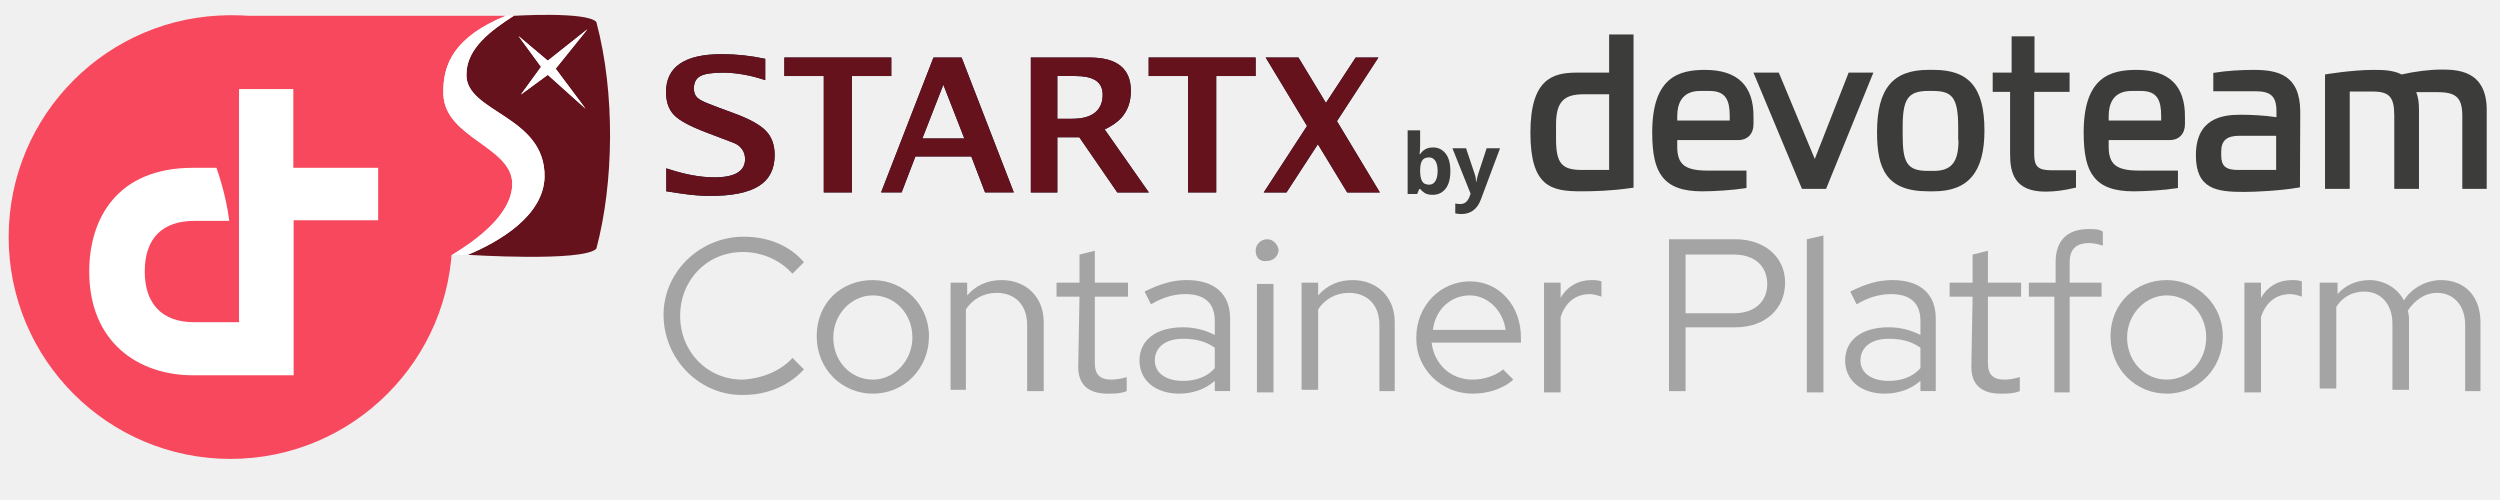
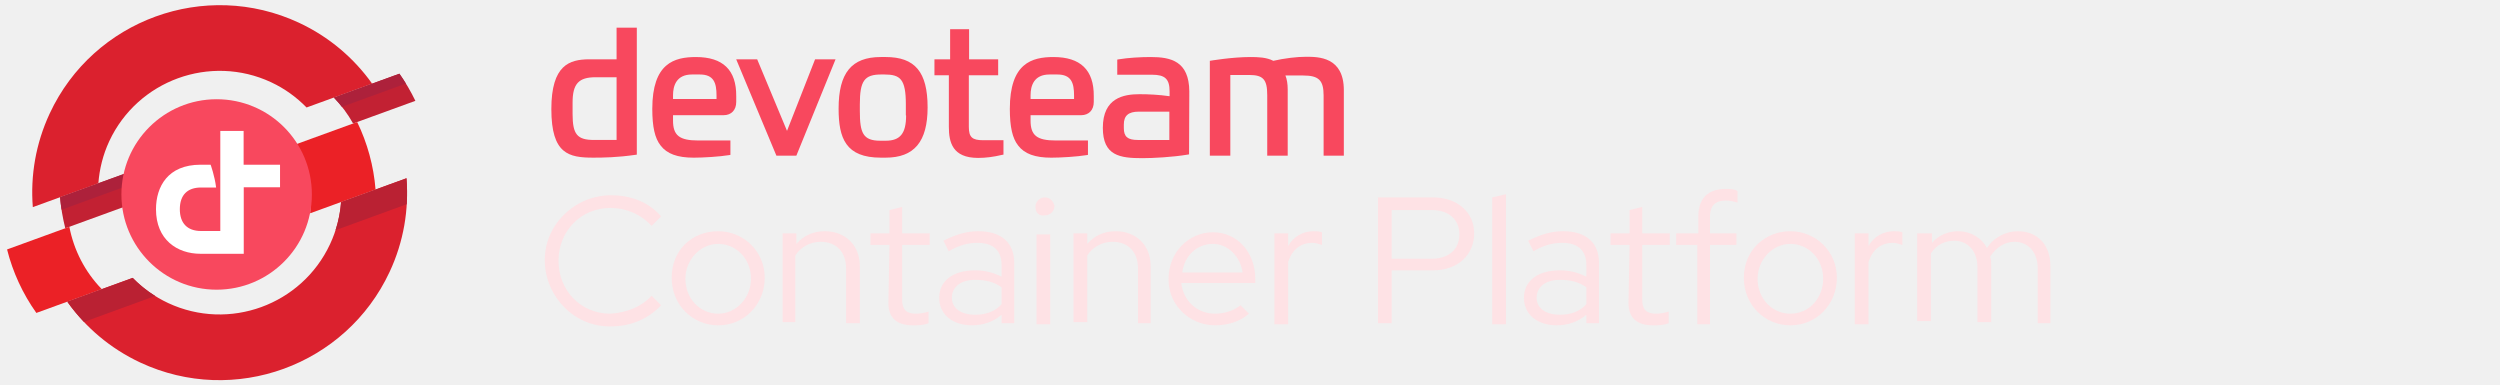
- <svg xmlns="http://www.w3.org/2000/svg" width="200" height="40" enable-background="new 0 0 259.9 40" version="1.1" viewBox="0 0 200 40">
-   <g transform="matrix(1.1734 0 0 1.1734 -57.041 -11.787)" fill="#a4a4a4" stroke-width=".87">
+ <svg xmlns="http://www.w3.org/2000/svg" width="259.9" height="40" enable-background="new 0 0 259.9 40" version="1.1" viewBox="0 0 259.9 40">
+   <g transform="matrix(.82971 0 0 .82971 -1.8103 .53728)">
+     <path d="m54.228 11.987c-0.573-1.183-1.235-2.324-2.004-3.4l-8.213 2.989c0.955 0.978 1.758 2.076 2.414 3.251zm-36.303 9.083-8.215 2.989c0.105 1.317 0.333 2.619 0.651 3.894l7.804-2.841c-0.254-1.32-0.344-2.68-0.24-4.041" fill="#c22133" />
+     <path d="m36.156 9.66c1.709 0.797 3.189 1.885 4.438 3.16l8.213-2.989c-2.275-3.192-5.374-5.86-9.17-7.631-11.741-5.475-25.749-0.378-31.222 11.363-1.772 3.799-2.431 7.834-2.121 11.741l8.214-2.989c0.136-1.78 0.57-3.564 1.366-5.274 3.558-7.628 12.656-10.938 20.284-7.381" fill="#db212e" />
+     <path d="m44.916 24.668c-0.131 1.779-0.58 3.562-1.379 5.274-3.556 7.629-12.656 10.939-20.282 7.383-1.711-0.799-3.203-1.877-4.446-3.155l-8.196 2.982c2.27 3.192 5.365 5.861 9.164 7.634 11.741 5.474 25.746 0.376 31.221-11.365 1.774-3.796 2.428-7.831 2.115-11.735z" fill="#db212e" />
+     <path d="m46.935 14.641-7.804 2.84c1.45 2.598 2.135 5.588 1.91 8.595l8.196-2.981c-0.235-2.941-1.019-5.812-2.303-8.454m-36.063 13.124-7.804 2.842c0.716 2.845 1.96 5.549 3.67 7.955l8.195-2.984c-2.104-2.16-3.502-4.894-4.061-7.814" fill="#eb2126" />
+     <path d="m53.038 9.823c-0.259-0.42-0.527-0.834-0.814-1.236l-8.213 2.989c0.361 0.37 0.694 0.762 1.011 1.165zm-35.145 12.896c-0.02-0.547-0.011-1.097 0.031-1.649l-8.215 2.989c0.043 0.526 0.109 1.049 0.188 1.57l7.996-2.91z" fill="#ad213b" />
+     <path d="m53.112 21.686-8.196 2.982c-0.086 1.18-0.316 2.362-0.693 3.525l8.921-3.252c0.064-1.09 0.054-2.178-0.033-3.255m-42.499 15.468c0.631 0.889 1.33 1.736 2.089 2.536l8.922-3.254c-1.042-0.652-1.985-1.414-2.816-2.266z" fill="#ba2133" />
+   </g>
+   <g transform="matrix(1.2636,0,0,1.2636,-61.956,-12.785)" fill="#fee2e5" stroke-width=".87">
    <path d="m102.64 34.447 0.783 0.783c-1.044 1.131-2.523 1.74-4.089 1.74-2.958 0.087-5.394-2.349-5.481-5.306s2.349-5.394 5.306-5.481h0.174c1.653 0 3.132 0.609 4.089 1.74l-0.783 0.783c-0.87-0.957-2.088-1.479-3.393-1.479-2.436 0-4.263 1.914-4.263 4.35s1.827 4.35 4.263 4.35c1.392-0.087 2.61-0.609 3.393-1.479z" />
    <path d="m108.12 29.141c2.088 0 3.828 1.653 3.828 3.828s-1.653 3.915-3.828 3.915c-2.088 0-3.828-1.653-3.828-3.915s1.653-3.828 3.828-3.828zm2.697 3.915c0-1.653-1.218-2.871-2.697-2.871s-2.697 1.305-2.697 2.871c0 1.653 1.218 2.871 2.697 2.871s2.697-1.305 2.697-2.871z" />
    <path d="m113.42 29.315h1.131v0.87c0.609-0.696 1.392-1.044 2.349-1.044 1.653 0 2.871 1.131 2.871 2.871v4.698h-1.131v-4.524c0-1.305-0.783-2.175-2.088-2.175-0.87 0-1.653 0.435-2.088 1.131v5.481h-1.044z" />
    <path d="m122.21 30.272h-1.566v-0.957h1.566v-1.914l1.044-0.261v2.175h2.262v0.957h-2.262v4.524c0 0.783 0.348 1.131 1.131 1.131 0.348 0 0.783-0.087 1.044-0.174v0.957c-0.435 0.174-0.87 0.174-1.305 0.174-1.305 0-2.001-0.609-2.001-1.827z" />
    <path d="m126.3 34.621c0-1.392 1.131-2.262 2.958-2.262 0.783 0 1.479 0.174 2.175 0.522v-0.957c0-1.218-0.696-1.827-2.001-1.827-0.696 0-1.479 0.174-2.349 0.696l-0.435-0.87c1.044-0.522 1.914-0.783 2.871-0.783 1.914 0 2.958 0.957 2.958 2.61v4.958h-1.044v-0.696c-0.696 0.609-1.566 0.87-2.436 0.87-1.566 0-2.697-0.87-2.697-2.262zm2.958 1.392c0.87 0 1.653-0.261 2.175-0.87v-1.392c-0.609-0.435-1.305-0.609-2.175-0.609-1.218 0-1.914 0.609-1.914 1.479s0.783 1.392 1.914 1.392z" />
    <path d="m134.22 27.14c0-0.435 0.348-0.783 0.783-0.783s0.696 0.348 0.783 0.696c0 0.435-0.348 0.783-0.783 0.783-0.522 0.087-0.783-0.261-0.783-0.696zm1.218 9.656h-1.131v-7.394h1.131z" />
    <path d="m137.35 29.315h1.131v0.87c0.609-0.696 1.392-1.044 2.349-1.044 1.653 0 2.871 1.131 2.871 2.871v4.698h-1.044v-4.524c0-1.305-0.783-2.175-2.088-2.175-0.87 0-1.653 0.435-2.088 1.131v5.481h-1.131z" />
    <path d="m149 36.883c-2.088 0-3.828-1.653-3.828-3.741v-0.087c0-2.175 1.653-3.828 3.654-3.828s3.48 1.653 3.48 3.828v0.348h-6.089c0.174 1.479 1.305 2.523 2.784 2.523 0.783 0 1.566-0.261 2.088-0.696l0.696 0.696c-0.783 0.696-1.827 0.957-2.784 0.957zm-2.697-4.35h4.959c-0.174-1.305-1.218-2.349-2.436-2.349-1.305 0-2.349 0.957-2.523 2.349z" />
    <path d="m153.88 29.315h1.131v1.044c0.435-0.783 1.218-1.218 2.088-1.218 0.261 0 0.435 0 0.696 0.087v1.044c-0.261-0.087-0.522-0.174-0.783-0.174-0.957 0-1.653 0.522-2.001 1.566v5.133h-1.131z" />
    <path d="m162.4 26.357h4.524c2.001 0 3.393 1.218 3.393 2.958s-1.305 3.045-3.393 3.045h-3.393v4.35h-1.131zm1.131 1.044v4.002h3.306c1.392 0 2.262-0.783 2.262-2.001s-0.87-2.001-2.262-2.001z" />
    <path d="m172.93 36.796h-1.131v-10.439l1.131-0.261z" />
    <path d="m174.41 34.621c0-1.392 1.131-2.262 2.958-2.262 0.783 0 1.479 0.174 2.175 0.522v-0.957c0-1.218-0.696-1.827-2.001-1.827-0.696 0-1.479 0.174-2.349 0.696l-0.435-0.87c1.044-0.522 1.914-0.783 2.871-0.783 1.914 0 2.958 0.957 2.958 2.61v4.958h-1.044v-0.696c-0.696 0.609-1.566 0.87-2.436 0.87-1.566 0-2.697-0.87-2.697-2.262zm2.958 1.392c0.87 0 1.653-0.261 2.175-0.87v-1.392c-0.609-0.435-1.305-0.609-2.175-0.609-1.218 0-1.914 0.609-1.914 1.479s0.783 1.392 1.914 1.392z" />
    <path d="m183.1 30.272h-1.566v-0.957h1.566v-1.914l1.044-0.261v2.175h2.262v0.957h-2.262v4.524c0 0.783 0.348 1.131 1.131 1.131 0.348 0 0.783-0.087 1.044-0.174v0.957c-0.435 0.174-0.87 0.174-1.305 0.174-1.305 0-2.001-0.609-2.001-1.827z" />
    <path d="m188.76 29.315v-1.392c0-1.479 0.783-2.262 2.262-2.262 0.348 0 0.696 0 0.957 0.174v0.957c-0.261-0.087-0.609-0.174-0.957-0.174-0.87 0-1.305 0.435-1.305 1.305v1.392h2.175v0.957h-2.175v6.524h-1.044v-6.524h-1.74v-0.957z" />
    <path d="m196.33 29.141c2.088 0 3.828 1.653 3.828 3.828s-1.653 3.915-3.828 3.915c-2.088 0-3.828-1.653-3.828-3.915s1.74-3.828 3.828-3.828zm2.697 3.915c0-1.653-1.218-2.871-2.697-2.871s-2.697 1.305-2.697 2.871c0 1.653 1.218 2.871 2.697 2.871 1.566 0 2.697-1.305 2.697-2.871z" />
    <path d="m201.63 29.315h1.131v1.044c0.435-0.783 1.218-1.218 2.088-1.218 0.261 0 0.435 0 0.696 0.087v1.044c-0.261-0.087-0.522-0.174-0.783-0.174-0.957 0-1.653 0.522-2.001 1.566v5.133h-1.131z" />
    <path d="m206.85 29.315h1.131v0.783c0.522-0.609 1.305-0.957 2.175-0.957 0.957 0 1.914 0.522 2.349 1.392 0.522-0.87 1.566-1.392 2.523-1.392 1.653 0 2.697 1.131 2.697 2.871v4.698h-1.044v-4.524c0-1.305-0.783-2.175-1.914-2.175-0.783 0-1.479 0.435-2.001 1.218 0.087 0.261 0.087 0.435 0.087 0.696v4.698h-1.131v-4.524c0-1.305-0.783-2.175-1.914-2.175-0.783 0-1.479 0.348-1.914 1.044v5.567h-1.131v-7.22z" />
  </g>
-   <g transform="matrix(.9286 0 0 .9286 -42.225 .0849)" fill="#3c3c3a">
+   <path class="st1" d="m22.522 10.316c-5.461 0-9.9 4.426-9.9 9.9 0 5.461 4.426 9.9 9.9 9.9 5.461 0 9.9-4.426 9.9-9.9s-4.426-9.9-9.9-9.9z" fill="#f8485e" stroke-width=".136" />
+   <g transform="matrix(.51804 0 0 .51804 -11.321 9.3968)" fill="#fff">
+     <path class="st2" d="m78.077 19.437h-7.308v13.353h-8.674c-4.705 0-8.937-2.839-8.937-8.937 0-4.521 2.366-8.937 8.937-8.937h2.024s0.815 2.208 1.104 4.574h-3.023c-2.708 0-4.258 1.472-4.258 4.364 0 2.734 1.446 4.364 4.258 4.364h3.864v-20.083h4.679v6.782h7.308v4.521z" stroke-width=".263" />
+   </g>
+   <g transform="translate(-120)" fill="#f8485e">
    <g stroke-width=".263">
      <path class="st0" d="m229.53 5.929c-2.261 0-4.548 0.631-4.548 5.389 0 1.866 0.263 3.049 0.867 3.812 0.657 0.867 1.761 1.262 3.443 1.262 0.999 0 2.681-0.105 3.654-0.263l0.158-0.026v-1.498h-3.338c-1.972 0-2.629-0.526-2.629-2.077v-0.552h5.257c0.815 0 1.314-0.552 1.314-1.367v-0.605c0.026-2.734-1.393-4.074-4.179-4.074zm2.103 4.364h-4.495v-0.394c0-0.973 0.342-2.155 1.971-2.155h0.815c1.446 0 1.735 0.867 1.735 2.182v0.368z" />
      <path class="st0" d="m212.07 5.929h-0.499c-3.049 0-4.39 1.656-4.39 5.362 0 3.075 0.736 5.099 4.39 5.099h0.499c2.97 0 4.364-1.656 4.364-5.231 0-3.68-1.314-5.231-4.364-5.231zm2.129 6.072c0 1.866-0.605 2.629-2.129 2.629h-0.552c-1.814 0-2.129-0.815-2.129-3.102v-0.683c0-2.445 0.473-3.102 2.234-3.102h0.315c1.656 0 2.234 0.473 2.234 3.102v1.157z" />
      <path class="st0" d="m192.36 5.929c-2.261 0-4.548 0.631-4.548 5.389 0 1.866 0.263 3.049 0.867 3.812 0.657 0.867 1.761 1.262 3.443 1.262 0.999 0 2.681-0.105 3.654-0.263l0.158-0.026v-1.498h-3.338c-1.971 0-2.629-0.526-2.629-2.077v-0.552h5.257c0.815 0 1.314-0.552 1.314-1.367v-0.605c0.026-2.734-1.393-4.074-4.179-4.074zm2.103 4.364h-4.495v-0.394c0-0.973 0.342-2.155 1.972-2.155h0.815c1.446 0 1.735 0.867 1.735 2.182v0.368z" />
      <path class="st0" d="m184.1 6.165h-2.892c-1.972 0.026-3.89 0.552-3.89 5.178 0 4.679 1.814 5.047 4.364 5.047 1.051 0 2.523-0.026 4.337-0.289l0.184-0.026v-13.196h-2.103zm0 8.385h-2.34c-1.761 0-2.234-0.578-2.234-2.708v-1.183c0-1.945 0.631-2.629 2.392-2.629h2.182z" />
      <path class="st0" d="m239.62 5.929c-1.078 0-2.366 0.079-3.312 0.237l-0.158 0.026v1.577h3.627c1.341 0 1.814 0.447 1.814 1.735v0.499c-1.104-0.158-2.182-0.21-3.128-0.21-1.63 0-3.812 0.368-3.812 3.496 0 2.918 1.787 3.154 4.127 3.154 1.051 0 3.128-0.105 4.679-0.368l0.158-0.026 0.026-6.545c-0.026-3.154-1.919-3.575-4.022-3.575zm1.945 8.622h-3.286c-1.051 0-1.446-0.342-1.446-1.235v-0.368c0-0.92 0.473-1.341 1.551-1.341h3.181z" />
    </g>
-     <polygon class="st0" transform="matrix(.26286 0 0 .26286 116.73 -23.774)" points="311.9 113.9 303.6 113.9 319.5 152 327.4 152 342.9 113.9 334.8 113.9 323.7 142.2" />
+     <polygon class="st0" transform="matrix(.26286 0 0 .26286 116.73 -23.774)" points="303.6 113.9 319.5 152 327.4 152 342.9 113.9 334.8 113.9 323.7 142.2 311.9 113.9" />
    <path class="st0" d="m220.72 13.184v-5.362h3.049v-1.656h-3.023v-3.128h-1.971v3.128h-1.63v1.656h1.498v5.362c0 1.603 0.368 3.233 3.049 3.233 0.789 0 1.603-0.105 2.471-0.315l0.158-0.026v-1.498h-2.103c-1.157 0-1.498-0.315-1.498-1.393z" stroke-width=".263" />
    <path class="st0" d="m255.79 5.902c-0.999 0-2.261 0.158-3.417 0.421-0.71-0.368-1.577-0.394-2.392-0.394-1.919 0-4.206 0.394-4.206 0.394v9.857h2.129v-8.385h1.971c1.446 0 1.866 0.473 1.866 2.077v6.309h2.129v-6.861c0-0.605-0.079-1.078-0.237-1.472h1.84c1.63 0 2.129 0.499 2.129 2.077v6.256h2.103v-6.808c0-3.47-2.655-3.47-3.917-3.47z" stroke-width=".263" />
  </g>
-   <path class="st1" d="m18.439 1.22c-9.788 0-17.746 7.933-17.746 17.746 0 9.788 7.933 17.746 17.746 17.746 9.788 0 17.746-7.933 17.746-17.746 0-9.812-7.933-17.746-17.746-17.746z" fill="#f8485e" stroke-width=".244" />
-   <g transform="matrix(.24409 0 0 .24409 -47.9 -31.266)">
-     <g transform="matrix(.5203 0 0 .5203 285.44 21.098)">
-       <g fill="#1b1f3e">
-         <path class="st2" d="m534.83 279.95c4.06-4.52 6.09-10.19 6.09-17 0-14.05-8.63-21.07-25.92-21.07h-37.09v84.98h16.68v-34.74h13.86l23.91 34.74h19.89l-27.83-39.68c4.52-2.18 7.99-4.59 10.41-7.23zm-15.23-4.6c-3.14 3.41-8.38 5.11-15.7 5.11h-9.31v-26.93h11.38c5.33 0 9.41 0.82 12.24 2.47 3.3 1.87 4.94 4.97 4.94 9.29 0.01 4.14-1.17 7.49-3.55 10.06z" />
-         <polygon class="st2" points="322.64 241.87 322.64 253.53 347.47 253.53 347.47 326.86 365.18 326.86 365.18 253.53 390.01 253.53 390.01 241.87" />
-         <path class="st2" d="m416.58 241.87-33 84.98h12.93l8.69-22.67h35.19l8.67 22.67h18.12l-32.88-84.98zm-7.01 51 13.22-33.88 13.23 33.88z" />
-         <path class="st2" d="m291.47 277.19-9.78-3.62-6.55-2.52c-3.8-1.46-6.31-2.82-7.53-4.08-1.31-1.34-1.96-3.22-1.96-5.63 0-3.68 1.35-6.25 4.03-7.75 2.68-1.46 7.39-2.19 14.14-2.19 8.39 0 17.32 1.57 26.78 4.71v-13.43c-9.16-1.95-18.27-2.93-27.36-2.93-23.42 0-35.13 7.97-35.13 23.9 0 6.17 1.69 10.98 5.06 14.47 3.37 3.45 10.07 7.06 20.07 10.86l9.36 3.57 7.88 2.99c2.38 0.88 4.24 2.28 5.58 4.19 1.22 1.76 1.83 3.8 1.83 6.13 0 7.66-6.46 11.5-19.38 11.5-8.89 0-18.96-1.9-30.23-5.69v14.47l9.08 1.38c6.82 1.03 12.97 1.54 18.45 1.54 13.91 0 24.17-2.08 30.76-6.25 6.63-4.14 9.95-10.63 9.95-19.47 0-6.39-1.83-11.46-5.47-15.21-3.62-3.81-10.15-7.45-19.58-10.94z" />
-         <polygon class="st2" points="682.52 241.87 663.78 270.46 646.48 241.87 625.84 241.87 651.88 285 624.63 326.86 638.94 326.86 658.72 296.49 677.17 326.86 697.76 326.86 670.73 281.96 696.84 241.87" />
-         <polygon class="st2" points="576.97 253.53 576.97 326.86 594.68 326.86 594.68 253.53 619.51 253.53 619.51 241.87 552.13 241.87 552.13 253.53" />
-       </g>
-       <g fill="#65121d">
-         <polygon class="st0" points="365.18 253.53 390.01 253.53 390.01 241.87 322.64 241.87 322.64 253.53 347.47 253.53 347.47 326.86 365.18 326.86" />
-         <path class="st0" d="m275.83 329.04c13.91 0 24.17-2.08 30.76-6.25 6.63-4.14 9.95-10.63 9.95-19.47 0-6.39-1.83-11.46-5.47-15.21-3.64-3.79-10.17-7.43-19.6-10.91l-9.78-3.62-6.55-2.52c-3.8-1.46-6.31-2.82-7.53-4.08-1.31-1.34-1.96-3.22-1.96-5.63 0-3.68 1.35-6.25 4.03-7.75 2.68-1.46 7.39-2.19 14.14-2.19 8.39 0 17.32 1.57 26.78 4.71v-13.43c-9.16-1.95-18.27-2.93-27.36-2.93-23.42 0-35.13 7.97-35.13 23.9 0 6.17 1.69 10.98 5.06 14.47 3.37 3.45 10.07 7.06 20.07 10.86l9.36 3.57 7.88 2.99c2.38 0.88 4.24 2.28 5.58 4.19 1.22 1.76 1.83 3.8 1.83 6.13 0 7.66-6.46 11.5-19.38 11.5-8.89 0-18.96-1.9-30.23-5.69v14.47l9.08 1.38c6.84 1 12.99 1.51 18.47 1.51z" />
-         <polygon class="st0" points="677.17 326.86 697.76 326.86 670.73 281.96 696.84 241.87 682.52 241.87 663.78 270.46 646.48 241.87 625.84 241.87 651.88 285 624.63 326.86 638.94 326.86 658.72 296.49" />
-         <polygon class="st0" points="594.68 253.53 619.51 253.53 619.51 241.87 552.13 241.87 552.13 253.53 576.97 253.53 576.97 326.86 594.68 326.86" />
-         <path class="st0" d="m524.42 287.18c4.52-2.18 7.99-4.59 10.41-7.23 4.06-4.52 6.09-10.19 6.09-17 0-14.05-8.63-21.07-25.92-21.07h-37.09v84.98h16.68v-34.74h13.86l23.91 34.74h19.89zm-4.82-11.83c-3.14 3.41-8.38 5.11-15.7 5.11h-9.31v-26.93h11.38c5.33 0 9.41 0.82 12.24 2.47 3.3 1.87 4.94 4.97 4.94 9.29 0.01 4.14-1.17 7.49-3.55 10.06z" />
-         <path class="st0" d="m434.29 241.87h-17.71l-33 84.98h12.93l8.69-22.67h35.19l8.67 22.67h18.12zm-24.72 51 13.22-33.88 13.23 33.88z" />
-       </g>
-     </g>
-     <path class="st1" d="m269.73 133.28 52 33.348v44.98h22.716c7.453-4.541 19.44-12.957 19.675-23.015 0.272-12.463-22.257-15.148-22.577-29.729-0.242-9.814 3.591-18.609 20.401-25.585z" fill="#f8485e" stroke-width=".607" />
-     <path class="st0" d="m388.76 137.68-10.409 12.927 9.799 13.122-12.386-11.114-8.807 6.463 6.607-9.075-7.399-10.101 9.599 8.081zm-24.167-4.4c-7.254 4.699-15.486 10.589-15.486 19.176-0.399 12.518 25.992 13.519 25.593 33.708-0.387 12.621-14.64 21.044-25.152 25.444 0 0 37.714 2.424 42.138-2 5.744-21.436 6.247-51.013 0-74.328-3.249-3.498-27.093-2-27.093-2z" fill="#65121d" stroke-width=".607" />
-     <text x="655.449" y="191.667" fill="#3c3c3a" font-family="Niconne" font-size="27.435px" letter-spacing="0px" stroke-width=".429" word-spacing="0px" style="line-height:1.25" xml:space="preserve">
-       <tspan x="655.449" y="191.667" fill="#3c3c3a" font-family="Montserrat" font-size="27.435px" font-weight="600" stroke-width=".429">by</tspan>
-     </text>
-   </g>
-   <g transform="matrix(.9286 0 0 .9286 -42.225 .0849)" fill="#fff">
-     <path class="st3" d="m92.387 15.172c0.105-5.305-6.832-5.57-6.727-8.861 0-2.257 2.163-3.805 4.071-5.041h-0.699c-4.419 1.834-5.426 4.146-5.363 6.725 0.086 3.833 6.008 4.538 5.935 7.815-0.062 2.644-3.211 4.854-5.172 6.05h1.343c2.765-1.155 6.511-3.369 6.613-6.688z" stroke-width=".16" />
-     <polygon class="st3" transform="matrix(.15889 0 0 .16043 64.098 -37.434)" points="176.15 268.66 163.91 252.11 179.79 265.35 201.29 248.47 184.07 269.65 200.28 291.15 179.79 272.95 165.22 283.53" />
-     <path class="st2" d="m78.077 18.886h-7.308v13.353h-8.674c-4.705 0-8.937-2.839-8.937-8.937 0-4.521 2.366-8.937 8.937-8.937h2.024s0.815 2.208 1.104 4.574h-3.023c-2.708 0-4.258 1.472-4.258 4.364 0 2.734 1.446 4.364 4.258 4.364h3.864v-20.083h4.679v6.782h7.308v4.521z" stroke-width=".263" />
-   </g>
</svg>
